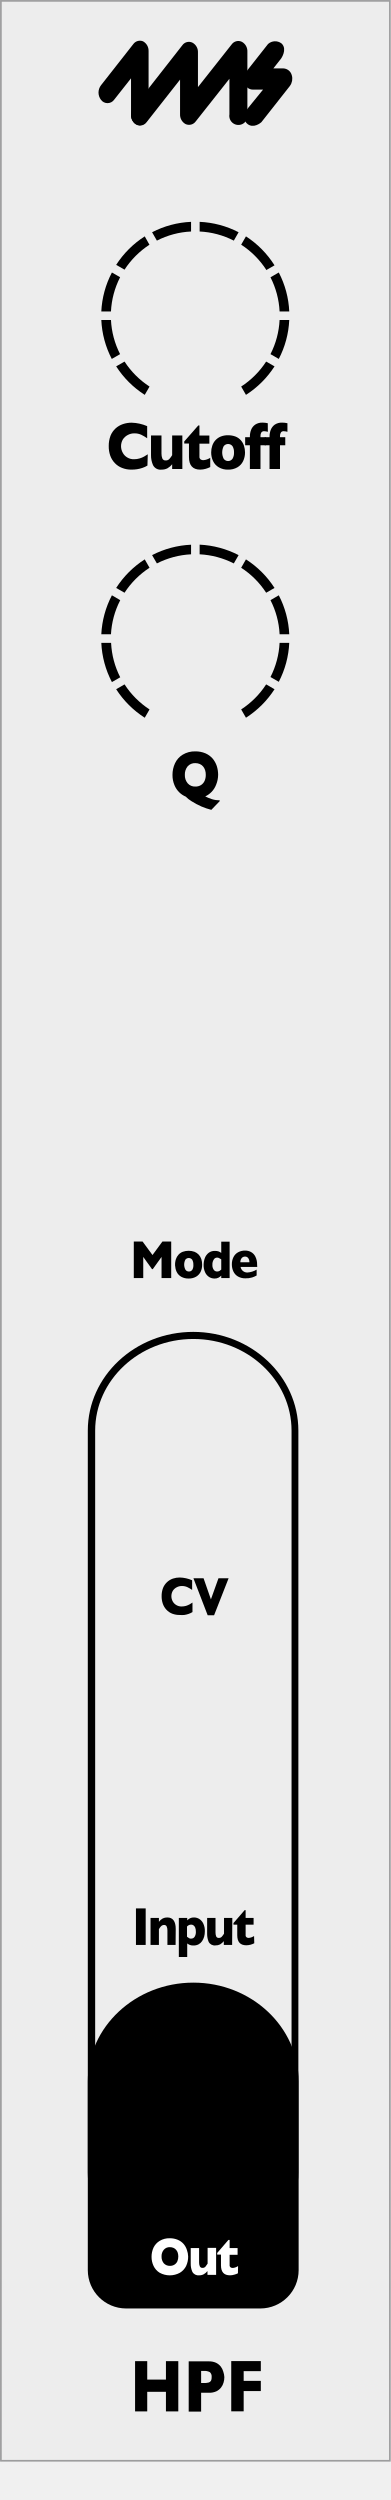
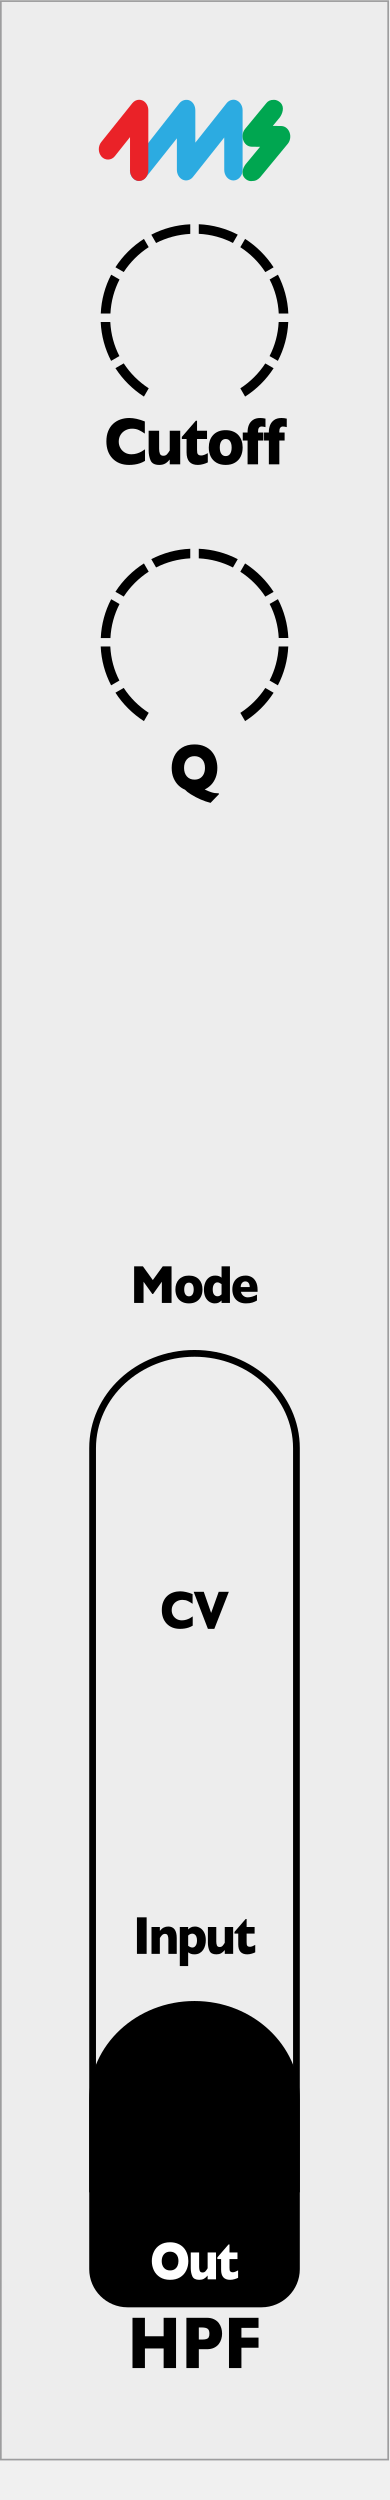
- <svg xmlns="http://www.w3.org/2000/svg" width="20.41mm" height="130.6mm" viewBox="0 0 57.85 370.19">
-   <defs>
-     <clipPath id="clip-path">
-       <rect x="15.02" y="32.85" width="27.8" height="25.62" style="fill: none" />
+ <svg xmlns="http://www.w3.org/2000/svg" width="20.34mm" height="130.55mm" viewBox="0 0 57.67 370.07" version="1.1" id="svg44">
+   <defs id="defs4">
+     <clipPath id="clippath">
+       <rect x="14.91" y="33.17" width="27.78" height="25.51" style="fill: none; stroke-width: 0px;" id="rect1" />
    </clipPath>
-     <clipPath id="clip-path-3">
-       <rect x="15.02" y="80.65" width="27.8" height="25.62" style="fill: none" />
+     <clipPath id="clippath-1">
+       <rect x="14.91" y="33.17" width="27.78" height="25.51" style="fill: none; stroke-width: 0px;" id="rect2" />
+     </clipPath>
+     <clipPath id="clippath-2">
+       <rect x="14.91" y="81.21" width="27.78" height="25.51" style="fill: none; stroke-width: 0px;" id="rect3" />
+     </clipPath>
+     <clipPath id="clippath-3">
+       <rect x="14.91" y="81.21" width="27.78" height="25.51" style="fill: none; stroke-width: 0px;" id="rect4" />
    </clipPath>
  </defs>
  <g id="faceplate">
-     <rect x="0.13" y="0.13" width="57.6" height="364.25" style="fill: #ededed;stroke: #9d9d9e;stroke-miterlimit: 10;stroke-width: 0.25px" />
-     <g id="pips_-_fewest" data-name="pips - fewest">
-       <g style="clip-path: url(#clip-path)">
-         <g style="clip-path: url(#clip-path)">
-           <path d="M34.62,35.63l.71-1.24a13.86,13.86,0,0,0-5.77-1.54v1.43a12.39,12.39,0,0,1,5.06,1.35" />
-           <path d="M39.41,40l1.24-.71A14,14,0,0,0,36.42,35l-.71,1.23a12.55,12.55,0,0,1,3.7,3.7" />
-           <path d="M22.14,36.26,21.43,35a14,14,0,0,0-4.23,4.22l1.24.71a12.55,12.55,0,0,1,3.7-3.7" />
-           <path d="M41.4,46.12h1.43a13.83,13.83,0,0,0-1.55-5.77l-1.23.71a12.47,12.47,0,0,1,1.35,5.06" />
-           <path d="M28.29,34.28V32.85a13.86,13.86,0,0,0-5.77,1.54l.71,1.24a12.39,12.39,0,0,1,5.06-1.35" />
-           <path d="M18.44,53.54l-1.24.71a14,14,0,0,0,4.23,4.22l.71-1.23a12.55,12.55,0,0,1-3.7-3.7" />
-           <path d="M35.71,57.24l.71,1.23a14,14,0,0,0,4.23-4.22l-1.24-.71a12.55,12.55,0,0,1-3.7,3.7" />
-           <path d="M41.4,47.38a12.47,12.47,0,0,1-1.35,5.06l1.23.71a13.83,13.83,0,0,0,1.55-5.77Z" />
-           <path d="M16.45,47.38H15a13.83,13.83,0,0,0,1.55,5.77l1.23-.71a12.47,12.47,0,0,1-1.35-5.06" />
-           <path d="M17.8,41.06l-1.23-.71A13.83,13.83,0,0,0,15,46.12h1.43a12.47,12.47,0,0,1,1.35-5.06" />
+     <g id="g5">
+       <path id="rect5" style="fill:#ededed;stroke-width:0px" d="m 0.13,0.13 h 57.35 v 364 H 0.13 Z" />
+       <path d="M57.35.25v363.75H.25V.25h57.1M57.6,0H0v364.25h57.6V0h0Z" style="fill: #9d9d9e; stroke-width: 0px;" id="path5" />
+     </g>
+     <g id="g7">
+       <path d="M28.8,200.84c8.05,0,14.59,6.08,14.59,13.54v109.18H14.21v-109.18c0-7.47,6.55-13.54,14.59-13.54M28.8,199.84c-8.61,0-15.59,6.51-15.59,14.54v110.18s31.18,0,31.18,0v-110.18c0-8.03-6.98-14.54-15.59-14.54h0Z" style="fill: #000; stroke-width: 0px;" id="path6" />
+       <path d="M44.39,310.8c0-8.05-6.98-14.57-15.59-14.57s-15.59,6.53-15.59,14.57v5.36s0,0,0,0v19.77c0,3.11,2.55,5.65,5.67,5.65h19.84c3.12,0,5.67-2.54,5.67-5.65v-19.77s0,0,0,0v-5.35Z" style="fill: #000; stroke-width: 0px;" id="path7" />
+     </g>
+     <g id="pips">
+       <g id="pips_-_fewest" data-name="pips - fewest">
+         <g style="clip-path: url(#clippath);" clip-path="url(#clippath)" id="g18">
+           <g style="clip-path: url(#clippath-1);" clip-path="url(#clippath-1)" id="g17">
+             <path d="M34.49,35.93l.71-1.23c-1.74-.9-3.69-1.45-5.77-1.54v1.42c1.81.09,3.52.56,5.05,1.35" style="fill: #000; stroke-width: 0px;" id="path8" />
+             <path d="M39.28,40.25l1.23-.71c-1.09-1.69-2.53-3.12-4.22-4.21l-.71,1.23c1.48.96,2.74,2.21,3.7,3.69" style="fill: #000; stroke-width: 0px;" id="path9" />
+             <path d="M22.02,36.56l-.71-1.23c-1.69,1.08-3.14,2.52-4.22,4.2l1.23.71c.96-1.47,2.22-2.73,3.7-3.69" style="fill: #000; stroke-width: 0px;" id="path10" />
+             <path d="M41.26,46.38h1.43c-.09-2.07-.64-4.01-1.54-5.75l-1.23.71c.79,1.52,1.26,3.23,1.35,5.04" style="fill: #000; stroke-width: 0px;" id="path11" />
+             <path d="M28.17,34.59v-1.42c-2.07.09-4.03.64-5.77,1.54l.71,1.23c1.53-.78,3.24-1.25,5.05-1.35" style="fill: #000; stroke-width: 0px;" id="path12" />
+             <path d="M18.32,53.76l-1.23.71c1.09,1.69,2.53,3.12,4.22,4.21l.71-1.23c-1.48-.96-2.74-2.21-3.7-3.69" style="fill: #000; stroke-width: 0px;" id="path13" />
+             <path d="M35.58,57.45l.71,1.23c1.69-1.08,3.14-2.52,4.22-4.2l-1.23-.71c-.96,1.47-2.22,2.73-3.7,3.69" style="fill: #000; stroke-width: 0px;" id="path14" />
+             <path d="M41.26,47.64c-.09,1.81-.56,3.51-1.35,5.04l1.23.71c.9-1.73,1.45-3.68,1.54-5.75h-1.43Z" style="fill: #000; stroke-width: 0px;" id="path15" />
+             <path d="M16.34,47.64h-1.43c.09,2.07.64,4.01,1.54,5.75l1.23-.71c-.79-1.52-1.26-3.23-1.35-5.04" style="fill: #000; stroke-width: 0px;" id="path16" />
+             <path d="M17.69,41.34l-1.23-.71c-.9,1.73-1.45,3.68-1.54,5.75h1.43c.09-1.81.56-3.51,1.35-5.04" style="fill: #000; stroke-width: 0px;" id="path17" />
+           </g>
+         </g>
+       </g>
+       <g id="pips_-_fewest-2" data-name="pips - fewest">
+         <g style="clip-path: url(#clippath-2);" clip-path="url(#clippath-2)" id="g28">
+           <g style="clip-path: url(#clippath-3);" clip-path="url(#clippath-3)" id="g27">
+             <path d="M34.49,83.98l.71-1.23c-1.74-.9-3.69-1.45-5.77-1.54v1.42c1.81.09,3.52.56,5.05,1.35" style="fill: #000; stroke-width: 0px;" id="path18" />
+             <path d="M39.28,88.3l1.23-.71c-1.09-1.69-2.53-3.12-4.22-4.21l-.71,1.23c1.48.96,2.74,2.21,3.7,3.69" style="fill: #000; stroke-width: 0px;" id="path19" />
+             <path d="M22.02,84.61l-.71-1.23c-1.69,1.08-3.14,2.52-4.22,4.2l1.23.71c.96-1.47,2.22-2.73,3.7-3.69" style="fill: #000; stroke-width: 0px;" id="path20" />
+             <path d="M41.26,94.42h1.43c-.09-2.07-.64-4.01-1.54-5.75l-1.23.71c.79,1.52,1.26,3.23,1.35,5.04" style="fill: #000; stroke-width: 0px;" id="path21" />
+             <path d="M28.17,82.63v-1.42c-2.07.09-4.03.64-5.77,1.54l.71,1.23c1.53-.78,3.24-1.25,5.05-1.35" style="fill: #000; stroke-width: 0px;" id="path22" />
+             <path d="M18.32,101.81l-1.23.71c1.09,1.69,2.53,3.12,4.22,4.21l.71-1.23c-1.48-.96-2.74-2.21-3.7-3.69" style="fill: #000; stroke-width: 0px;" id="path23" />
+             <path d="M35.58,105.5l.71,1.23c1.69-1.08,3.14-2.52,4.22-4.2l-1.23-.71c-.96,1.47-2.22,2.73-3.7,3.69" style="fill: #000; stroke-width: 0px;" id="path24" />
+             <path d="M41.26,95.68c-.09,1.81-.56,3.51-1.35,5.04l1.23.71c.9-1.73,1.45-3.68,1.54-5.75h-1.43Z" style="fill: #000; stroke-width: 0px;" id="path25" />
+             <path d="M16.34,95.68h-1.43c.09,2.07.64,4.01,1.54,5.75l1.23-.71c-.79-1.52-1.26-3.23-1.35-5.04" style="fill: #000; stroke-width: 0px;" id="path26" />
+             <path d="M17.69,89.39l-1.23-.71c-.9,1.73-1.45,3.68-1.54,5.75h1.43c.09-1.81.56-3.51,1.35-5.04" style="fill: #000; stroke-width: 0px;" id="path27" />
+           </g>
        </g>
      </g>
    </g>
-     <g id="pips_-_fewest-2" data-name="pips - fewest">
-       <g style="clip-path: url(#clip-path-3)">
-         <g style="clip-path: url(#clip-path-3)">
-           <path d="M34.62,83.43l.71-1.23a14,14,0,0,0-5.77-1.55v1.43a12.55,12.55,0,0,1,5.06,1.35" />
-           <path d="M39.41,87.77l1.24-.71a14,14,0,0,0-4.23-4.23l-.71,1.24a12.55,12.55,0,0,1,3.7,3.7" />
-           <path d="M22.14,84.07l-.71-1.24a14,14,0,0,0-4.23,4.23l1.24.71a12.55,12.55,0,0,1,3.7-3.7" />
-           <path d="M41.4,93.92h1.43a13.87,13.87,0,0,0-1.55-5.77l-1.23.72a12.46,12.46,0,0,1,1.35,5" />
-           <path d="M28.29,82.08V80.66a13.86,13.86,0,0,0-5.77,1.54l.71,1.23a12.55,12.55,0,0,1,5.06-1.35" />
-           <path d="M18.44,101.34l-1.24.72a14.07,14.07,0,0,0,4.23,4.22l.71-1.23a12.58,12.58,0,0,1-3.7-3.71" />
-           <path d="M35.71,105.05l.71,1.23a14.07,14.07,0,0,0,4.23-4.22l-1.24-.72a12.58,12.58,0,0,1-3.7,3.71" />
-           <path d="M41.4,95.19a12.51,12.51,0,0,1-1.35,5.06l1.23.71a13.87,13.87,0,0,0,1.55-5.77Z" />
-           <path d="M16.45,95.19H15A13.87,13.87,0,0,0,16.57,101l1.23-.71a12.51,12.51,0,0,1-1.35-5.06" />
-           <path d="M17.8,88.87l-1.23-.72A13.87,13.87,0,0,0,15,93.92h1.43a12.46,12.46,0,0,1,1.35-5" />
-         </g>
-       </g>
+     <g id="text">
+       <path d="m 28.783,317.462 h -2.028 v -2.631 h -3.059 v 2.631 h -2.033 v -6.741 h 2.033 v 2.476 h 3.059 v -2.476 h 2.028 z m 7.529,-4.621 q 0,0.374 -0.131,0.734 -0.126,0.355 -0.413,0.666 -0.287,0.306 -0.778,0.501 -0.486,0.19 -1.148,0.19 h -1.333 v 2.529 h -2.033 v -6.741 h 3.366 q 0.661,0 1.148,0.195 0.491,0.195 0.778,0.506 0.287,0.311 0.413,0.676 0.131,0.365 0.131,0.744 z m -2.072,0.01 q 0,-0.481 -0.287,-0.657 -0.282,-0.18 -1.017,-0.18 h -0.428 v 1.624 h 0.438 q 0.506,0 0.778,-0.063 0.272,-0.063 0.394,-0.233 0.122,-0.17 0.122,-0.491 z m 8.03,1.882 h -2.797 v 2.729 h -2.033 v -6.741 h 4.83 v 1.352 h -2.797 v 1.303 h 2.797 z" id="text28" style="font-weight:700;font-size:9.961px;font-family:GillSans-Bold, 'Gill Sans';stroke-width:0.906" transform="scale(0.9055385,1.104315)" aria-label="HPF" />
+       <path d="M 5.527,-0.406 Q 5.191,-0.23 4.84,-0.125 4.488,-0.02 4.129,0.023 3.773,0.07 3.391,0.07 2.684,0.07 2.121,-0.125 1.562,-0.32 1.148,-0.699 0.738,-1.082 0.531,-1.59 0.328,-2.102 0.328,-2.711 q 0,-0.699 0.242,-1.223 0.242,-0.527 0.676,-0.875 0.438,-0.348 0.992,-0.512 0.559,-0.168 1.176,-0.168 0.922,0 2.09,0.41 v 1.438 q -0.402,-0.25 -0.797,-0.414 -0.391,-0.168 -0.922,-0.168 -0.473,0 -0.883,0.188 Q 2.492,-3.848 2.242,-3.5 q -0.25,0.348 -0.25,0.812 0,0.41 0.219,0.754 0.219,0.34 0.605,0.543 0.391,0.199 0.879,0.199 0.395,0 0.746,-0.094 Q 4.793,-1.383 5.031,-1.5 5.273,-1.617 5.527,-1.777 Z m 6.075,-5.008 -2.441,5.484 h -1.078 l -2.395,-5.484 h 1.699 l 1.238,3.125 1.273,-3.125 z" id="text29" style="font-weight:700;font-size:8px;font-family:GillSans-Bold, 'Gill Sans';letter-spacing:-0.04em" transform="translate(23.67 241.06) scale(.88 1)" aria-label="CV" />
+       <path d="M 2.32,0 H 0.688 v -5.414 h 1.633 z m 5.063,0 h -1.406 v -2.145 q 0,-0.328 -0.109,-0.57 -0.105,-0.246 -0.469,-0.246 -0.172,0 -0.305,0.066 -0.129,0.062 -0.234,0.164 -0.102,0.102 -0.172,0.195 -0.07,0.094 -0.145,0.199 V 0 h -1.406 v -3.977 h 1.406 V -3.406 q 0.332,-0.355 0.664,-0.496 0.336,-0.145 0.746,-0.145 1.43,0 1.43,1.711 z m 4.891,-2.016 q 0,0.398 -0.113,0.77 -0.113,0.371 -0.348,0.672 -0.23,0.297 -0.598,0.473 -0.363,0.172 -0.848,0.172 -0.391,0 -0.617,-0.082 Q 9.528,-0.094 9.305,-0.23 V 1.809 h -1.406 v -5.785 h 1.406 v 0.359 q 0.211,-0.184 0.465,-0.305 0.258,-0.125 0.695,-0.125 0.434,0 0.852,0.215 0.418,0.215 0.688,0.672 0.27,0.453 0.27,1.145 z m -1.48,0.031 q 0,-0.359 -0.113,-0.582 -0.113,-0.227 -0.293,-0.324 -0.18,-0.102 -0.371,-0.102 -0.25,0 -0.41,0.082 -0.16,0.078 -0.301,0.199 v 1.52 q 0.074,0.039 0.156,0.09 0.086,0.047 0.168,0.082 0.086,0.035 0.18,0.059 0.098,0.023 0.207,0.023 0.332,0 0.555,-0.281 Q 10.794,-1.5 10.794,-1.984 Z M 16.876,0 h -1.41 v -0.566 q -0.297,0.32 -0.625,0.48 -0.324,0.156 -0.781,0.156 -0.902,0 -1.168,-0.523 -0.266,-0.527 -0.266,-1.188 v -2.336 h 1.41 v 2.148 q 0,0.324 0.105,0.57 0.109,0.242 0.469,0.242 0.309,0 0.488,-0.176 0.18,-0.176 0.367,-0.449 v -2.336 h 1.41 z m 3.715,-0.23 q -0.219,0.105 -0.605,0.203 -0.383,0.098 -0.734,0.098 -1.52,0 -1.52,-1.484 V -3 h -0.637 v -0.246 l 1.887,-1.922 h 0.16 v 1.191 h 1.344 V -3 h -1.344 v 1.273 q 0,0.223 0.027,0.359 0.027,0.137 0.152,0.23 0.129,0.09 0.387,0.09 0.336,0 0.883,-0.281 z" id="text30" style="font-weight:700;font-size:8px;font-family:GillSans-Bold, 'Gill Sans';letter-spacing:-0.04em" transform="translate(19.67 289.25) scale(.88 1)" aria-label="Input" />
+       <path d="M 6.909,-0.508 Q 6.489,-0.288 6.05,-0.156 5.61,-0.024 5.161,0.029 4.717,0.088 4.238,0.088 q -0.884,0 -1.587,-0.244 Q 1.953,-0.4 1.436,-0.874 0.923,-1.353 0.664,-1.987 0.41,-2.627 0.41,-3.389 q 0,-0.874 0.303,-1.528 0.303,-0.659 0.845,-1.094 0.547,-0.435 1.24,-0.64 0.698,-0.21 1.47,-0.21 1.152,0 2.612,0.513 v 1.797 q -0.503,-0.312 -0.996,-0.518 -0.488,-0.21 -1.152,-0.21 -0.591,0 -1.104,0.234 -0.513,0.234 -0.825,0.669 -0.312,0.435 -0.312,1.016 0,0.513 0.273,0.942 0.273,0.425 0.757,0.679 0.488,0.249 1.099,0.249 0.493,0 0.933,-0.117 Q 5.991,-1.729 6.289,-1.875 6.592,-2.021 6.909,-2.222 Z M 12.832,0 h -1.763 v -0.708 q -0.371,0.4 -0.781,0.601 -0.405,0.195 -0.977,0.195 -1.128,0 -1.46,-0.654 Q 7.52,-1.226 7.52,-2.051 v -2.92 h 1.763 v 2.686 q 0,0.405 0.132,0.713 0.137,0.303 0.586,0.303 0.386,0 0.61,-0.22 0.225,-0.22 0.459,-0.562 v -2.92 h 1.763 z m 4.644,-0.288 q -0.273,0.132 -0.757,0.254 -0.479,0.122 -0.918,0.122 -1.899,0 -1.899,-1.855 V -3.75 H 13.106 v -0.308 l 2.358,-2.402 h 0.2 v 1.489 h 1.68 V -3.75 h -1.68 v 1.592 q 0,0.278 0.034,0.449 0.034,0.171 0.19,0.288 0.161,0.112 0.483,0.112 0.42,0 1.104,-0.352 z m 5.86,-2.202 q 0,0.742 -0.322,1.323 -0.322,0.581 -0.967,0.918 -0.64,0.337 -1.562,0.337 -0.923,0 -1.567,-0.337 -0.64,-0.337 -0.962,-0.918 -0.317,-0.581 -0.317,-1.323 0,-0.562 0.176,-1.021 0.181,-0.459 0.542,-0.811 0.366,-0.356 0.898,-0.547 0.532,-0.19 1.23,-0.19 0.703,0 1.24,0.195 0.542,0.19 0.894,0.537 0.356,0.347 0.537,0.811 0.181,0.464 0.181,1.025 z m -1.851,0 q 0,-0.591 -0.259,-0.923 Q 20.973,-3.75 20.485,-3.75 q -0.483,0 -0.742,0.337 -0.254,0.332 -0.254,0.923 0,0.586 0.259,0.928 0.259,0.342 0.737,0.342 0.488,0 0.742,-0.337 0.259,-0.342 0.259,-0.933 z m 5.694,-3.018 q -0.4,-0.093 -0.649,-0.093 -0.283,0 -0.444,0.186 -0.156,0.186 -0.156,0.527 v 0.176 h 0.889 v 1.191 H 25.929 V 0 h -1.763 v -3.521 h -0.811 v -1.191 h 0.811 v -0.088 q 0,-0.522 0.2,-0.986 0.205,-0.469 0.679,-0.771 0.474,-0.303 1.25,-0.303 0.439,0 0.884,0.093 z m 3.579,0 q -0.4,-0.093 -0.649,-0.093 -0.283,0 -0.444,0.186 -0.156,0.186 -0.156,0.527 v 0.176 h 0.889 v 1.191 H 29.509 V 0 h -1.763 v -3.521 h -0.811 v -1.191 h 0.811 v -0.088 q 0,-0.522 0.2,-0.986 0.205,-0.469 0.679,-0.771 0.474,-0.303 1.25,-0.303 0.439,0 0.884,0.093 z" id="text31" style="font-weight:700;font-size:10px;font-family:GillSans-Bold, 'Gill Sans';letter-spacing:-0.04em" transform="translate(15.39 68.71) scale(.88 1)" aria-label="Cutoff" />
+       <path d="M 8.379,0.488 6.948,1.792 Q 6.104,1.606 5.278,1.289 4.453,0.977 3.618,0.518 2.969,0.161 2.642,-0.161 2.075,-0.361 1.567,-0.781 1.06,-1.206 0.732,-1.865 0.41,-2.524 0.41,-3.389 q 0,-0.913 0.42,-1.704 Q 1.25,-5.889 2.119,-6.372 q 0.874,-0.488 2.129,-0.488 0.967,0 1.699,0.288 0.737,0.283 1.206,0.771 0.474,0.483 0.703,1.113 0.234,0.625 0.234,1.299 0,0.82 -0.293,1.46 -0.293,0.64 -0.767,1.064 -0.474,0.425 -1.069,0.674 0.547,0.244 1.099,0.405 0.552,0.166 1.26,0.166 z M 6.011,-3.389 q 0,-0.381 -0.112,-0.693 -0.112,-0.317 -0.342,-0.547 -0.225,-0.234 -0.552,-0.361 -0.327,-0.132 -0.757,-0.132 -0.82,0 -1.289,0.479 -0.469,0.479 -0.469,1.255 0,0.776 0.469,1.26 0.474,0.479 1.289,0.479 0.562,0 0.957,-0.22 0.396,-0.225 0.601,-0.615 0.205,-0.396 0.205,-0.903 z" id="text32" style="font-weight:700;font-size:10px;font-family:GillSans-Bold, 'Gill Sans';letter-spacing:-0.04em" transform="translate(25.06 117.04) scale(.88 1)" aria-label="Q" />
+       <path d="M 6.977,0 H 5.344 V -3.137 L 3.871,-1.32 H 3.742 L 2.266,-3.137 V 0 H 0.68 v -5.414 h 1.48 l 1.664,2.031 1.672,-2.031 h 1.48 z m 5.207,-1.992 q 0,0.594 -0.258,1.059 -0.258,0.465 -0.773,0.734 -0.512,0.27 -1.25,0.27 -0.738,0 -1.254,-0.27 Q 8.137,-0.469 7.879,-0.934 7.625,-1.398 7.625,-1.992 q 0,-0.449 0.141,-0.816 0.145,-0.367 0.434,-0.648 0.293,-0.285 0.719,-0.438 0.426,-0.152 0.984,-0.152 0.562,0 0.992,0.156 0.434,0.152 0.715,0.43 0.285,0.277 0.43,0.648 0.145,0.371 0.145,0.82 z m -1.48,0 q 0,-0.473 -0.207,-0.738 Q 10.293,-3 9.903,-3 q -0.387,0 -0.594,0.27 -0.203,0.266 -0.203,0.738 0,0.469 0.207,0.742 0.207,0.273 0.59,0.273 0.391,0 0.594,-0.27 0.207,-0.273 0.207,-0.746 z M 16.801,0 H 15.391 v -0.359 q -0.223,0.188 -0.473,0.309 Q 14.672,0.07 14.235,0.07 q -0.434,0 -0.852,-0.215 -0.418,-0.215 -0.688,-0.668 -0.27,-0.457 -0.27,-1.148 0,-0.543 0.203,-1.016 Q 12.833,-3.453 13.266,-3.75 q 0.434,-0.297 1.062,-0.297 0.391,0 0.633,0.086 0.242,0.086 0.43,0.219 v -1.672 h 1.41 z M 15.391,-1.266 v -1.52 q -0.246,-0.137 -0.387,-0.195 -0.137,-0.059 -0.324,-0.059 -0.332,0 -0.555,0.281 -0.219,0.281 -0.219,0.766 0,0.527 0.23,0.77 0.234,0.238 0.543,0.238 0.254,0 0.41,-0.078 0.156,-0.082 0.301,-0.203 z m 6.059,-0.383 h -2.801 q 0.082,0.363 0.402,0.594 0.32,0.23 0.727,0.23 0.711,0 1.57,-0.398 v 0.871 q -0.309,0.16 -0.75,0.293 -0.438,0.129 -1.117,0.129 -0.734,0 -1.25,-0.273 -0.516,-0.273 -0.773,-0.742 -0.254,-0.469 -0.254,-1.062 0,-0.586 0.254,-1.047 0.258,-0.465 0.773,-0.727 0.516,-0.266 1.25,-0.266 0.484,0 0.934,0.211 0.453,0.207 0.742,0.684 0.293,0.473 0.293,1.223 z M 20.13,-2.344 q 0,-0.383 -0.191,-0.609 -0.188,-0.23 -0.543,-0.23 -0.352,0 -0.57,0.234 -0.215,0.23 -0.215,0.605 z" id="text33" style="font-weight:700;font-size:8px;font-family:GillSans-Bold, 'Gill Sans';letter-spacing:-0.04em" transform="translate(19.26 192.87) scale(.88 1)" aria-label="Mode" />
+       <path d="m 6.473,-2.711 q 0,0.758 -0.352,1.395 -0.348,0.637 -1.039,1.012 -0.691,0.375 -1.684,0.375 -1.004,0 -1.699,-0.391 Q 1.004,-0.711 0.664,-1.348 0.328,-1.984 0.328,-2.711 q 0,-0.73 0.336,-1.363 Q 1,-4.711 1.695,-5.098 q 0.699,-0.391 1.703,-0.391 0.75,0 1.336,0.223 0.59,0.223 0.969,0.605 0.379,0.379 0.574,0.887 0.195,0.504 0.195,1.062 z m -1.664,0 q 0,-0.305 -0.09,-0.555 -0.09,-0.254 -0.273,-0.438 -0.18,-0.188 -0.441,-0.289 -0.262,-0.105 -0.605,-0.105 -0.656,0 -1.031,0.383 -0.375,0.383 -0.375,1.004 0,0.621 0.375,1.008 0.379,0.383 1.031,0.383 0.449,0 0.766,-0.176 0.316,-0.18 0.48,-0.492 0.164,-0.316 0.164,-0.723 z M 11.129,0 H 9.719 v -0.566 q -0.297,0.32 -0.625,0.48 -0.324,0.156 -0.781,0.156 -0.902,0 -1.168,-0.523 -0.266,-0.527 -0.266,-1.188 v -2.336 h 1.41 v 2.148 q 0,0.324 0.105,0.57 0.109,0.242 0.469,0.242 0.309,0 0.488,-0.176 0.18,-0.176 0.367,-0.449 v -2.336 h 1.41 z m 3.715,-0.23 q -0.219,0.105 -0.605,0.203 -0.383,0.098 -0.734,0.098 -1.52,0 -1.52,-1.484 V -3 H 11.348 V -3.246 L 13.235,-5.168 h 0.16 v 1.191 h 1.344 V -3 h -1.344 v 1.273 q 0,0.223 0.027,0.359 0.027,0.137 0.152,0.23 0.129,0.09 0.387,0.09 0.336,0 0.883,-0.281 z" id="text34" style="font-weight:700;font-size:8px;font-family:GillSans-Bold, 'Gill Sans';letter-spacing:-0.04em;fill:#ffffff" transform="translate(22.19 337.44) scale(.88 1)" aria-label="Out" />
    </g>
-     <g>
-       <path d="M26.4,357.07H24.57v-2.9H21.8v2.9H20v-7.44H21.8v2.73h2.77v-2.73H26.4Z" />
-       <path d="M33.22,352a2.79,2.79,0,0,1-.12.81,2.1,2.1,0,0,1-.37.73,2,2,0,0,1-.7.56,2.46,2.46,0,0,1-1.05.21h-1.2v2.79H27.94v-7.44h3a2.46,2.46,0,0,1,1.05.21,2.06,2.06,0,0,1,.7.56,2.19,2.19,0,0,1,.37.75A2.86,2.86,0,0,1,33.22,352Zm-1.88,0a.88.88,0,0,0-.25-.73,1.61,1.61,0,0,0-.93-.19h-.38v1.79h.39a2.63,2.63,0,0,0,.71-.07.61.61,0,0,0,.36-.26A1.1,1.1,0,0,0,31.34,352Z" />
-       <path d="M38.62,354.06H36.08v3H34.24v-7.44h4.38v1.49H36.08v1.44h2.54Z" />
-     </g>
-     <path d="M28.63,198.27c8,0,14.54,6.09,14.54,13.58v109.8c0,7.48-6.52,13.57-14.54,13.57s-14.54-6.09-14.54-13.57V211.85c0-7.49,6.53-13.58,14.54-13.58m0-1.05C20,197.22,13,203.77,13,211.85v109.8c0,8.08,7,14.63,15.59,14.63s15.59-6.55,15.59-14.63V211.85c0-8.08-7-14.63-15.59-14.63Z" />
-     <g>
-       <path d="M28.5,238.71a3,3,0,0,1-.6.28,3.6,3.6,0,0,1-.63.15,4.54,4.54,0,0,1-.65,0,3,3,0,0,1-1.11-.19,2.3,2.3,0,0,1-.86-.58,2.45,2.45,0,0,1-.54-.89,3.33,3.33,0,0,1-.18-1.12,3.28,3.28,0,0,1,.21-1.22,2.44,2.44,0,0,1,1.47-1.39,3.22,3.22,0,0,1,1-.16,4.89,4.89,0,0,1,1.84.41v1.43a5.09,5.09,0,0,0-.7-.41,1.86,1.86,0,0,0-.81-.17,1.61,1.61,0,0,0-.78.19,1.48,1.48,0,0,0-.58.53,1.61,1.61,0,0,0,0,1.57,1.4,1.4,0,0,0,.54.54,1.43,1.43,0,0,0,.77.2,2.39,2.39,0,0,0,.66-.09,3.25,3.25,0,0,0,.52-.22,4.28,4.28,0,0,0,.43-.27Z" />
-       <path d="M33.85,233.7l-2.15,5.48h-.95l-2.11-5.48h1.5l1.09,3.13,1.12-3.13Z" />
-     </g>
-     <g>
-       <path d="M21.57,288H20.13v-5.41h1.44Z" />
-       <path d="M26,288H24.79v-2.14a1.42,1.42,0,0,0-.1-.57.39.39,0,0,0-.41-.25.5.5,0,0,0-.27.07.62.62,0,0,0-.2.16,1.27,1.27,0,0,0-.16.2l-.12.2V288H22.29v-4h1.24v.57a1.73,1.73,0,0,1,.58-.5,1.45,1.45,0,0,1,.66-.14c.83,0,1.25.57,1.25,1.71Z" />
-       <path d="M30.33,286a2.86,2.86,0,0,1-.1.77,2.28,2.28,0,0,1-.31.67,1.47,1.47,0,0,1-.52.47,1.51,1.51,0,0,1-.75.17,1.34,1.34,0,0,1-.54-.08,1.92,1.92,0,0,1-.39-.22v2H26.48V284h1.24v.36a1.53,1.53,0,0,1,.41-.31,1.29,1.29,0,0,1,.61-.12,1.52,1.52,0,0,1,.75.21,1.65,1.65,0,0,1,.6.67A2.45,2.45,0,0,1,30.33,286ZM29,286a1.51,1.51,0,0,0-.1-.58.75.75,0,0,0-.26-.33.6.6,0,0,0-.33-.1.77.77,0,0,0-.36.08,1.21,1.21,0,0,0-.26.2v1.52l.14.09L28,287a.52.52,0,0,0,.16.06.57.57,0,0,0,.18,0,.58.58,0,0,0,.49-.29A1.29,1.29,0,0,0,29,286Z" />
-       <path d="M34.37,288H33.14v-.56a2.18,2.18,0,0,1-.55.48,1.49,1.49,0,0,1-.69.15,1,1,0,0,1-1-.52,3,3,0,0,1-.23-1.19V284h1.24v2.15a1.6,1.6,0,0,0,.09.56.39.39,0,0,0,.41.25.54.54,0,0,0,.43-.18,2.92,2.92,0,0,0,.33-.45V284h1.23Z" />
-       <path d="M37.65,287.75a3.23,3.23,0,0,1-.53.21,2.6,2.6,0,0,1-.65.09c-.89,0-1.34-.49-1.34-1.48V285h-.56v-.24l1.66-1.92h.14V284h1.18v1H36.37v1.28a1.79,1.79,0,0,0,0,.36.34.34,0,0,0,.13.22.49.49,0,0,0,.34.1,1.76,1.76,0,0,0,.78-.28Z" />
-     </g>
-     <g>
-       <path d="M21.83,68.94a3.46,3.46,0,0,1-.76.35,4.43,4.43,0,0,1-.78.19,5.32,5.32,0,0,1-.81.06,3.64,3.64,0,0,1-1.4-.25A2.89,2.89,0,0,1,17,68.57a3.08,3.08,0,0,1-.68-1.11,4.15,4.15,0,0,1-.22-1.4,4.23,4.23,0,0,1,.26-1.53,3,3,0,0,1,.75-1.09,3.08,3.08,0,0,1,1.09-.64,4,4,0,0,1,1.29-.21,6.29,6.29,0,0,1,2.3.51v1.8a5.71,5.71,0,0,0-.87-.52,2.32,2.32,0,0,0-1-.21,2,2,0,0,0-1,.24,1.93,1.93,0,0,0-.73.66,2,2,0,0,0,0,2,1.75,1.75,0,0,0,.67.68,1.81,1.81,0,0,0,1,.25,2.71,2.71,0,0,0,.82-.12,3.11,3.11,0,0,0,.65-.27,4.84,4.84,0,0,0,.55-.34Z" />
-       <path d="M27,69.45H25.49v-.71a2.36,2.36,0,0,1-.69.6,1.79,1.79,0,0,1-.86.2,1.24,1.24,0,0,1-1.28-.66,3.53,3.53,0,0,1-.3-1.48V64.48h1.55v2.68a2,2,0,0,0,.12.72.5.5,0,0,0,.52.3.67.67,0,0,0,.53-.22,3.39,3.39,0,0,0,.41-.56V64.48H27Z" />
-       <path d="M31.13,69.16a3.92,3.92,0,0,1-.67.26,2.94,2.94,0,0,1-.81.12c-1.11,0-1.67-.62-1.67-1.86v-2h-.7v-.31L29.36,63h.17v1.49H31V65.7H29.53v1.59a2.64,2.64,0,0,0,0,.45.51.51,0,0,0,.17.29.71.71,0,0,0,.43.11,2.16,2.16,0,0,0,1-.35Z" />
-       <path d="M36.28,67A2.94,2.94,0,0,1,36,68.28a2.1,2.1,0,0,1-.85.92,2.59,2.59,0,0,1-1.38.34,2.56,2.56,0,0,1-1.37-.34,2.1,2.1,0,0,1-.85-.92A2.94,2.94,0,0,1,31.27,67a3,3,0,0,1,.16-1,2.19,2.19,0,0,1,1.26-1.36,2.78,2.78,0,0,1,1.08-.19,3.09,3.09,0,0,1,1.1.19,2.1,2.1,0,0,1,.78.54,2.27,2.27,0,0,1,.47.81A3.09,3.09,0,0,1,36.28,67Zm-1.63,0a1.69,1.69,0,0,0-.22-.93.82.82,0,0,0-1.31,0,2.08,2.08,0,0,0,0,1.86.8.8,0,0,0,1.31,0A1.69,1.69,0,0,0,34.65,67Z" />
-       <path d="M39.66,63.94a2.35,2.35,0,0,0-.57-.09.48.48,0,0,0-.39.18.9.9,0,0,0-.13.53v.18h.78v1.19h-.78v3.52H37V65.93H36.3V64.74H37v-.09a2.72,2.72,0,0,1,.18-1,1.68,1.68,0,0,1,.6-.77,1.84,1.84,0,0,1,1.1-.3,3.37,3.37,0,0,1,.77.09Z" />
-       <path d="M42.56,63.94a2.35,2.35,0,0,0-.57-.09.46.46,0,0,0-.39.18.9.9,0,0,0-.14.53v.18h.78v1.19h-.78v3.52H39.91V65.93H39.2V64.74h.71v-.09a2.72,2.72,0,0,1,.18-1,1.72,1.72,0,0,1,.59-.77,1.86,1.86,0,0,1,1.1-.3,3.46,3.46,0,0,1,.78.09Z" />
-     </g>
-     <path d="M32.55,118.61l-1.26,1.31a10.62,10.62,0,0,1-1.47-.5,11,11,0,0,1-1.46-.78,4.15,4.15,0,0,1-.86-.68,3,3,0,0,1-.94-.62,3.16,3.16,0,0,1-.73-1.08,3.82,3.82,0,0,1-.29-1.52,4,4,0,0,1,.37-1.71,2.93,2.93,0,0,1,1.14-1.28,3.45,3.45,0,0,1,1.87-.49,3.72,3.72,0,0,1,1.5.29,3,3,0,0,1,1.06.77,3.45,3.45,0,0,1,.62,1.11,4.42,4.42,0,0,1,.2,1.31A4,4,0,0,1,32,116.2a3.15,3.15,0,0,1-.67,1.06,3.24,3.24,0,0,1-.94.67,6.59,6.59,0,0,0,1,.41,3.5,3.5,0,0,0,1.11.16Zm-2.08-3.87a2.19,2.19,0,0,0-.1-.7,1.72,1.72,0,0,0-.3-.55,1.39,1.39,0,0,0-.49-.36,1.69,1.69,0,0,0-.66-.13,1.44,1.44,0,0,0-1.14.48,1.89,1.89,0,0,0-.41,1.26,1.84,1.84,0,0,0,.42,1.25,1.4,1.4,0,0,0,1.13.48,1.5,1.5,0,0,0,.84-.22,1.43,1.43,0,0,0,.53-.61A2.19,2.19,0,0,0,30.47,114.74Z" />
-     <path d="M44.22,308.21c0-8.08-7-14.63-15.59-14.63S13,300.13,13,308.21v8.11h0v19.84a5.68,5.68,0,0,0,5.67,5.67H38.55a5.68,5.68,0,0,0,5.67-5.67V316.32h0Z" />
-     <g>
-       <path d="M27.86,334.14a3.26,3.26,0,0,1-.3,1.4,2.42,2.42,0,0,1-.92,1,3.11,3.11,0,0,1-3,0,2.36,2.36,0,0,1-.9-1,3.11,3.11,0,0,1-.3-1.36,3.25,3.25,0,0,1,.29-1.36,2.38,2.38,0,0,1,.91-1,2.75,2.75,0,0,1,1.5-.39,3,3,0,0,1,1.18.23,2.3,2.3,0,0,1,.85.6,2.51,2.51,0,0,1,.5.89A3.1,3.1,0,0,1,27.86,334.14Zm-1.46,0a2,2,0,0,0-.08-.56,1.14,1.14,0,0,0-.24-.43,1,1,0,0,0-.39-.29,1.25,1.25,0,0,0-.53-.11,1.12,1.12,0,0,0-.91.39,1.47,1.47,0,0,0-.33,1,1.52,1.52,0,0,0,.33,1,1.18,1.18,0,0,0,.91.38,1.2,1.2,0,0,0,.67-.18,1.14,1.14,0,0,0,.43-.49A1.81,1.81,0,0,0,26.4,334.14Z" style="fill: #fff" />
-       <path d="M32,336.85H30.72v-.56a1.82,1.82,0,0,1-.55.47,1.35,1.35,0,0,1-.69.16,1,1,0,0,1-1-.52,2.84,2.84,0,0,1-.24-1.19v-2.33h1.24V335a1.42,1.42,0,0,0,.1.57.4.4,0,0,0,.41.25.55.55,0,0,0,.43-.18,3.8,3.8,0,0,0,.32-.45v-2.33H32Z" style="fill: #fff" />
-       <path d="M35.23,336.62a2.37,2.37,0,0,1-.53.2,2.14,2.14,0,0,1-.65.1c-.89,0-1.33-.49-1.33-1.48v-1.59h-.56v-.24l1.66-1.93H34v1.2h1.18v1H34v1.28a1.78,1.78,0,0,0,0,.35.35.35,0,0,0,.14.23.51.51,0,0,0,.34.09,1.65,1.65,0,0,0,.77-.28Z" style="fill: #fff" />
-     </g>
-     <g>
-       <path d="M25.35,189.25H23.92v-3.13l-1.3,1.81h-.11l-1.3-1.81v3.13h-1.4v-5.41h1.3l1.47,2,1.47-2h1.3Z" />
-       <path d="M29.93,187.26a2.39,2.39,0,0,1-.22,1.06,1.71,1.71,0,0,1-.68.73,2.11,2.11,0,0,1-1.1.27,2.15,2.15,0,0,1-1.11-.27,1.69,1.69,0,0,1-.67-.73,2.6,2.6,0,0,1-.1-1.88,1.86,1.86,0,0,1,.38-.65,1.65,1.65,0,0,1,.63-.43,2.6,2.6,0,0,1,1.74,0,1.76,1.76,0,0,1,.63.43,1.92,1.92,0,0,1,.38.65A2.66,2.66,0,0,1,29.93,187.26Zm-1.3,0a1.33,1.33,0,0,0-.18-.74.64.64,0,0,0-1,0,1.61,1.61,0,0,0,0,1.48.59.59,0,0,0,.52.28.57.57,0,0,0,.52-.28A1.31,1.31,0,0,0,28.63,187.26Z" />
-       <path d="M34,189.25H32.76v-.36a1.75,1.75,0,0,1-.42.31,1.22,1.22,0,0,1-.6.12,1.52,1.52,0,0,1-.75-.21,1.58,1.58,0,0,1-.6-.67,2.48,2.48,0,0,1-.24-1.15,2.88,2.88,0,0,1,.18-1,1.73,1.73,0,0,1,.56-.77,1.44,1.44,0,0,1,.93-.29,1.48,1.48,0,0,1,.56.08,1.57,1.57,0,0,1,.38.22v-1.67H34ZM32.76,188v-1.52l-.34-.2a.65.65,0,0,0-.29-.06.56.56,0,0,0-.48.29,1.29,1.29,0,0,0-.2.76,1.16,1.16,0,0,0,.21.77.59.59,0,0,0,.47.24.74.74,0,0,0,.36-.08A2.34,2.34,0,0,0,32.76,188Z" />
-       <path d="M38.09,187.6H35.62a1,1,0,0,0,1,.83A3,3,0,0,0,38,188v.87a3.42,3.42,0,0,1-.66.29,3.06,3.06,0,0,1-1,.13,2.11,2.11,0,0,1-1.1-.27,1.67,1.67,0,0,1-.68-.74,2.43,2.43,0,0,1-.23-1.06,2.32,2.32,0,0,1,.23-1.05,1.65,1.65,0,0,1,.68-.73,2.11,2.11,0,0,1,1.1-.26,1.75,1.75,0,0,1,.82.21,1.53,1.53,0,0,1,.65.68,2.57,2.57,0,0,1,.26,1.22Zm-1.16-.69a1,1,0,0,0-.17-.61.56.56,0,0,0-.48-.23.63.63,0,0,0-.5.23.93.93,0,0,0-.19.61Z" />
-     </g>
-     <g>
-       <path d="M34.54,6.76l-5.53,7v-6a1.27,1.27,0,0,0-.64-1.17.89.89,0,0,0-1.13.29L20,16.13a1.49,1.49,0,0,0,0,1.79.9.9,0,0,0,1.46,0l5.5-7v6a1.29,1.29,0,0,0,.64,1.18.92.92,0,0,0,1.14-.3l5.53-7v6.15a1.05,1.05,0,1,0,2.06,0V7.64a1.28,1.28,0,0,0-.65-1.18A.91.91,0,0,0,34.54,6.76Z" style="stroke: #000;stroke-width: 0.6px" />
-       <path d="M20,6.68l-4.81,6.13a1.47,1.47,0,0,0,0,1.79.9.9,0,0,0,1.46,0l3.05-3.87V17a1.17,1.17,0,0,0,1,1.26,1.17,1.17,0,0,0,1-1.26V7.56a1.29,1.29,0,0,0-.65-1.17A.91.91,0,0,0,20,6.68Z" style="stroke: #000;stroke-width: 0.6px" />
-       <path d="M42.91,11.2a1.05,1.05,0,0,0-.95-.77h-2.1l1.53-1.95s.8-1.17.1-1.82a1.27,1.27,0,0,0-1.58.06l-3.23,4.1a1.45,1.45,0,0,0-.2,1.37,1,1,0,0,0,1,.78h2.1L37,16.14s-1,1.13-.27,1.89,1.75-.14,1.75-.14l4.18-5.31A1.5,1.5,0,0,0,42.91,11.2Z" style="stroke: #000;stroke-width: 0.6px" />
+     <g id="g36" transform="translate(0,8.570889)">
+       <path d="m 20.6,18.19 c -0.37,0 -0.71,-0.17 -0.97,-0.47 -0.51,-0.6 -0.52,-1.54 -0.04,-2.16 l 6.97,-8.88 c 0.38,-0.48 1.05,-0.65 1.57,-0.39 0.5,0.25 0.79,0.82 0.79,1.45 v 4.77 l 4.64,-5.85 c 0.38,-0.48 1.01,-0.64 1.53,-0.38 0.5,0.25 0.83,0.81 0.83,1.44 v 8.82 c 0,0.86 -0.61,1.57 -1.36,1.57 -0.75,0 -1.36,-0.7 -1.36,-1.57 v -4.79 l -4.64,5.85 c -0.38,0.48 -1.01,0.64 -1.54,0.38 -0.5,-0.24 -0.83,-0.81 -0.83,-1.44 v -4.67 l -4.61,5.8 c -0.26,0.32 -0.62,0.51 -1,0.51 v 0 z" style="fill:#2cabe1;stroke-width:0px" id="path34" />
+       <path d="m 20.6,18.19 c -0.75,0 -1.35,-0.7 -1.35,-1.57 v -4.93 l -2.26,2.84 c -0.5,0.63 -1.44,0.65 -1.97,0.04 -0.51,-0.6 -0.52,-1.53 -0.03,-2.15 L 19.6,6.66 c 0.26,-0.32 0.63,-0.5 1,-0.5 0.18,0 0.37,0.04 0.54,0.12 0.5,0.25 0.82,0.81 0.82,1.44 v 8.89 c 0,0.86 -0.61,1.57 -1.36,1.57 v 0 z" style="fill:#ea2228;stroke-width:0px" id="path35" />
+       <path d="m 37.2,18.21 v 0 c -0.35,0 -0.68,-0.15 -0.94,-0.42 -0.76,-0.78 -0.14,-1.84 0.29,-2.3 L 38.5,13.13 37.24,13.11 C 36.68,13.1 36.2,12.71 36,12.11 35.81,11.55 35.93,10.9 36.29,10.47 L 39.45,6.64 C 39.68,6.36 40,6.16 40.58,6.17 c 0.33,0 0.67,0.17 0.92,0.4 0.71,0.66 0.29,1.7 -0.07,2.2 l -1.04,1.26 1.26,0.02 c 0.56,0.01 1.04,0.4 1.24,1 0.19,0.56 0.07,1.21 -0.29,1.64 l -4.1,4.97 c -0.35,0.35 -0.65,0.55 -1.3,0.54 v 0 z" style="fill:#00a650;stroke-width:0px" id="path36" />
    </g>
  </g>
-   <g />
+   <g id="g1" />
</svg>
